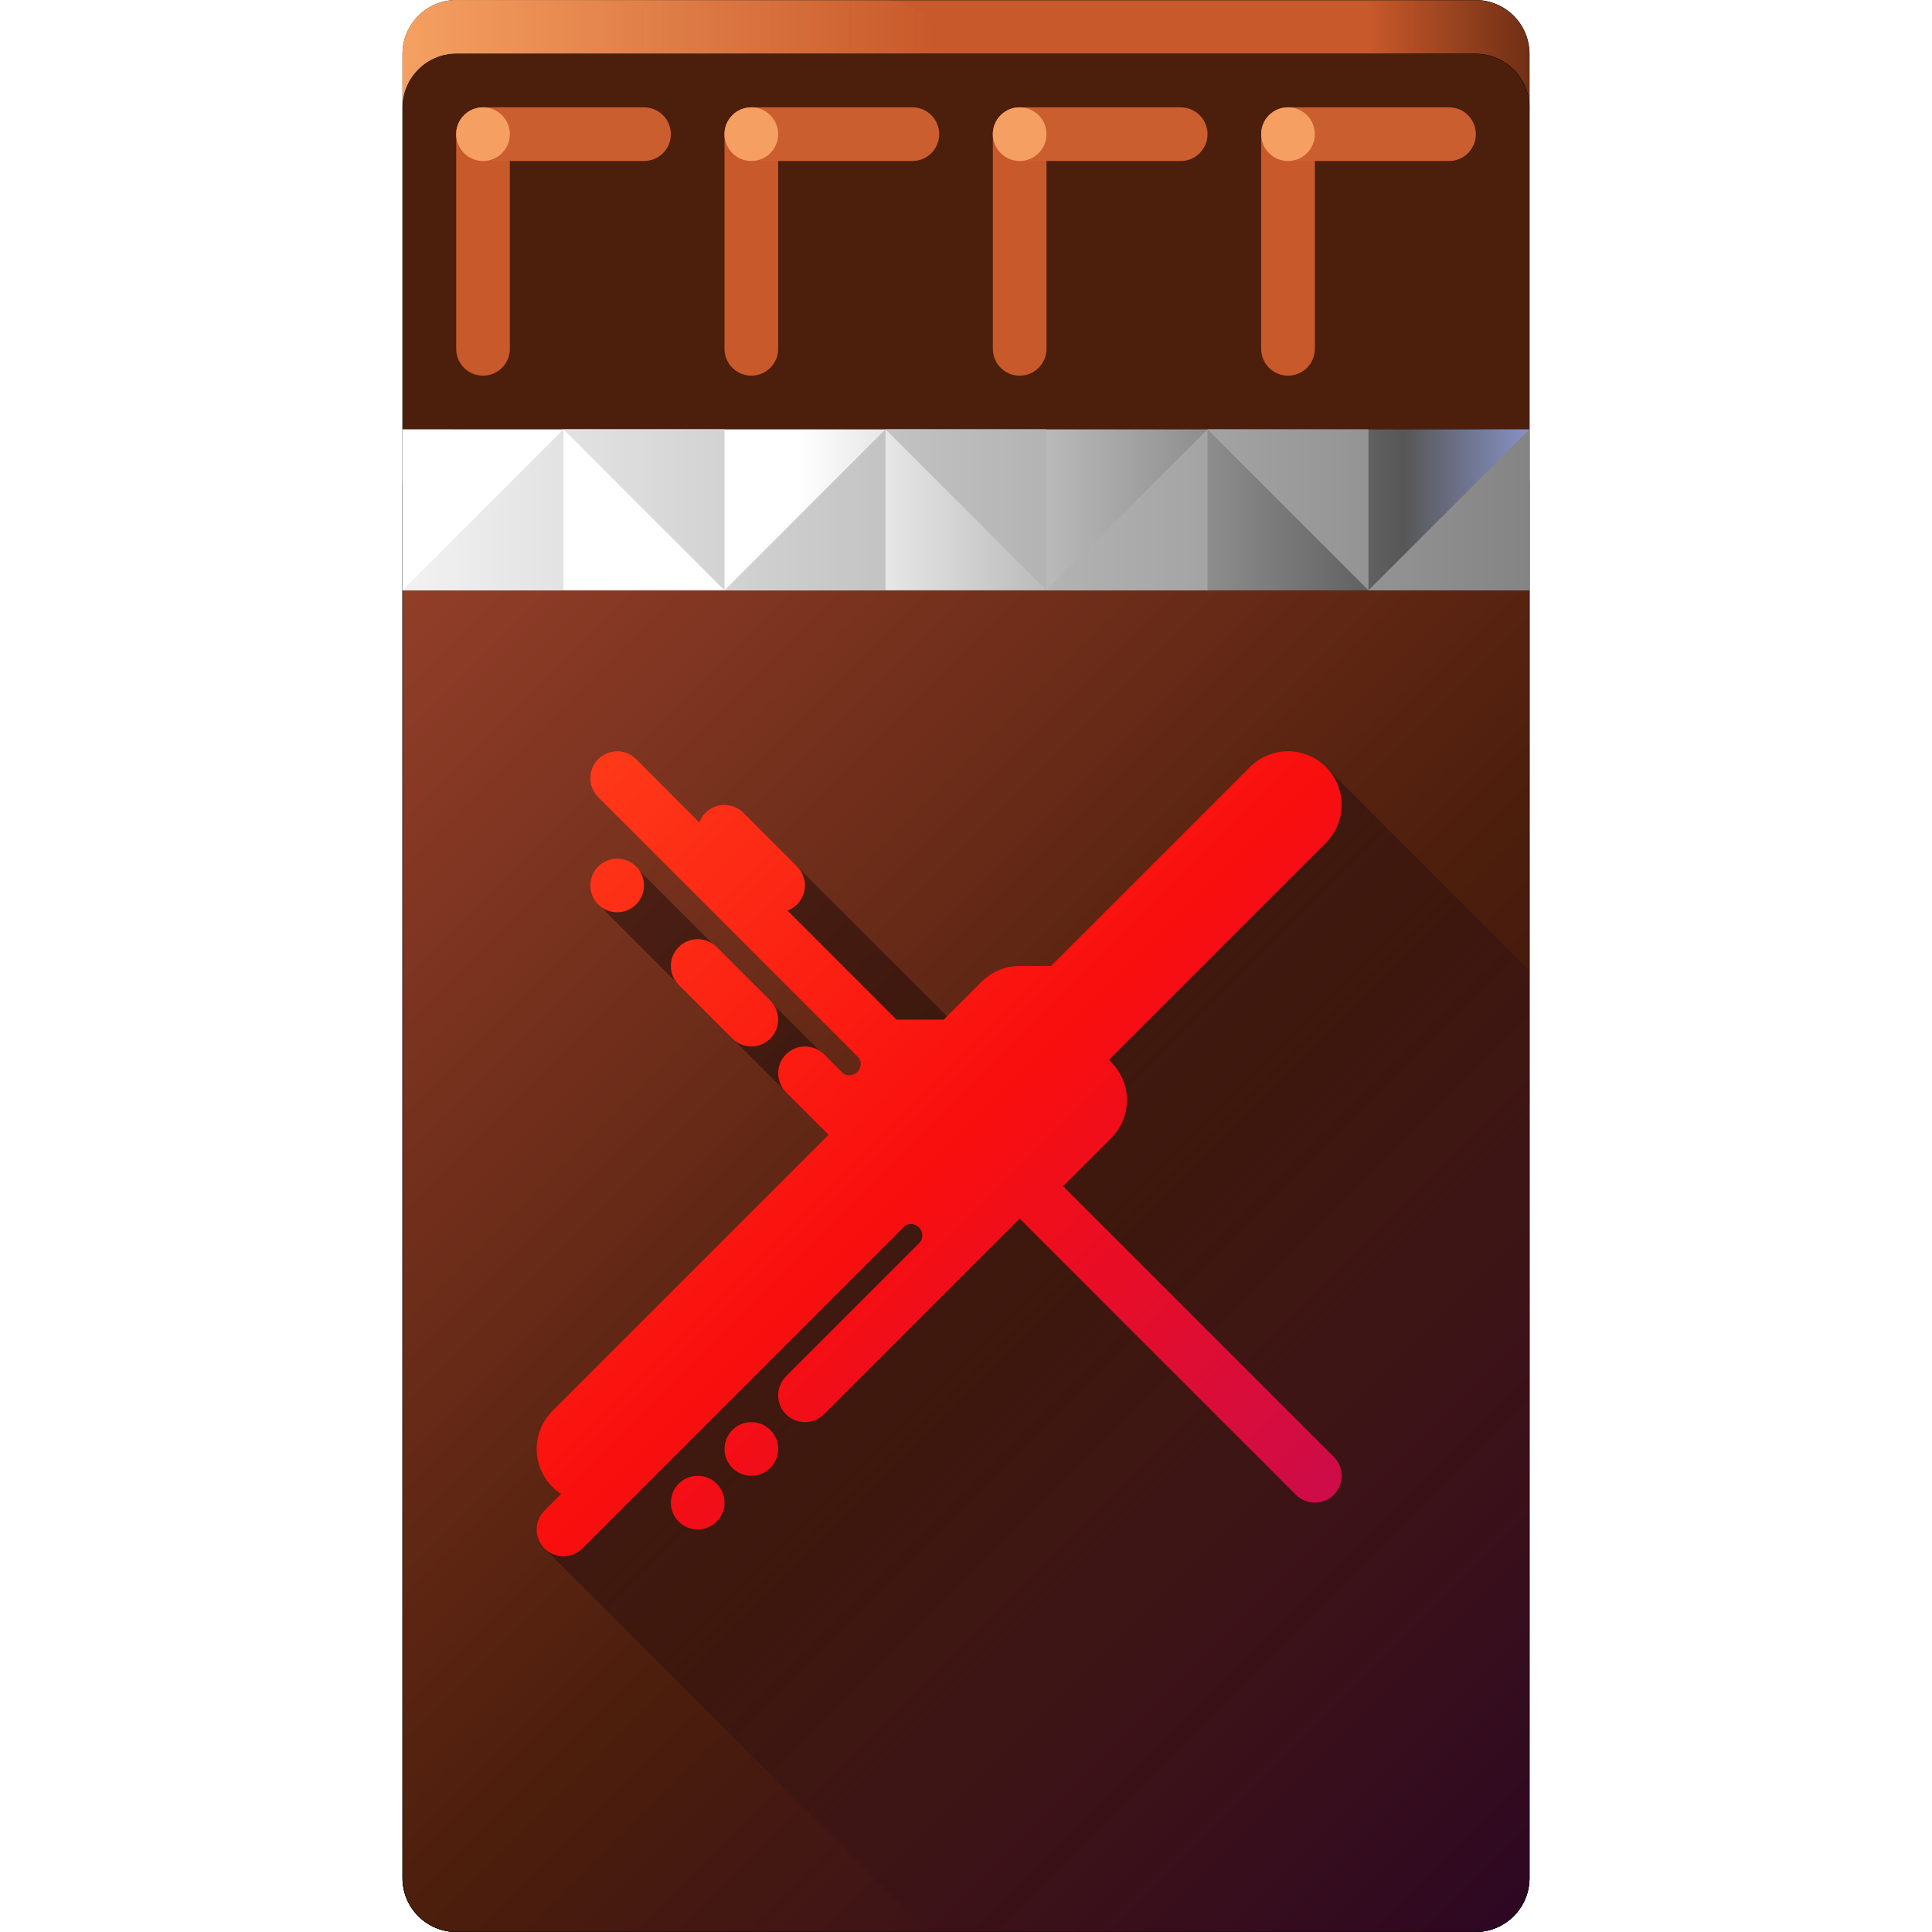
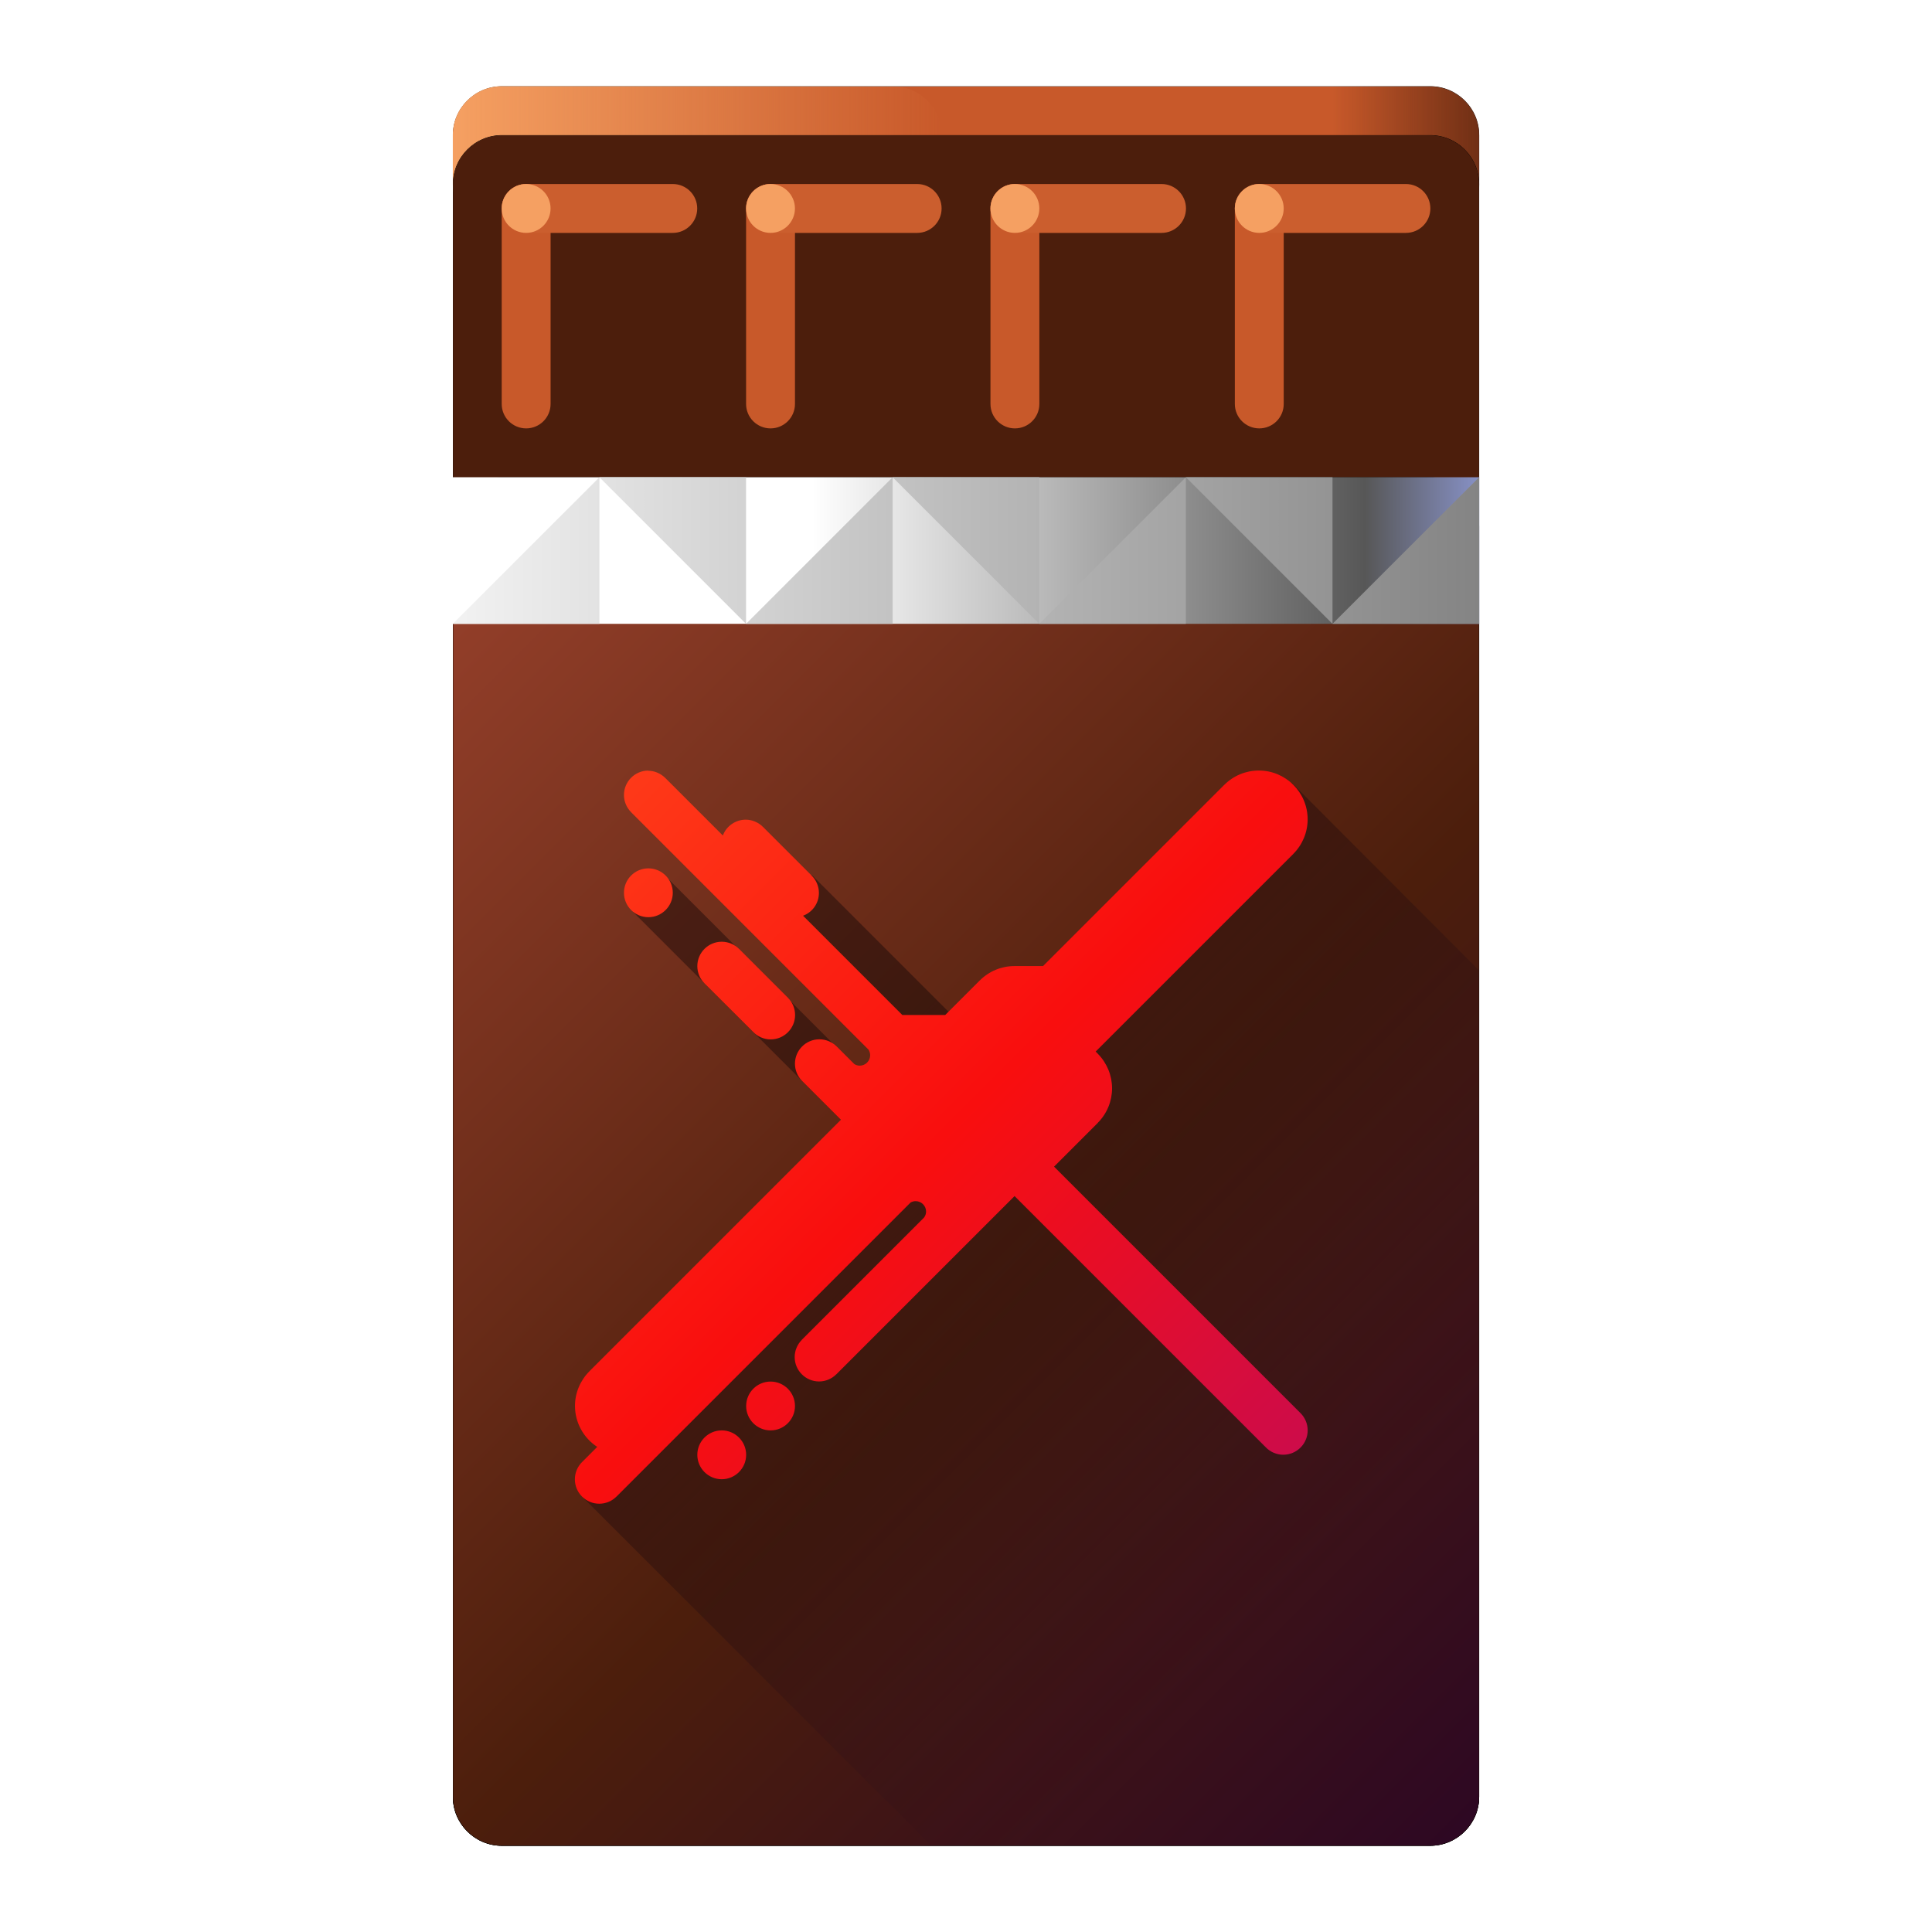
- <svg xmlns="http://www.w3.org/2000/svg" xmlns:xlink="http://www.w3.org/1999/xlink" width="288" height="288" viewBox="0 0 76.2 76.2" version="1.1" id="svg3113">
+ <svg xmlns="http://www.w3.org/2000/svg" xmlns:xlink="http://www.w3.org/1999/xlink" id="svg3113" version="1.1" viewBox="0 0 16.933 16.933" height="64" width="64">
  <defs id="defs3107">
    <linearGradient id="top_edge_highlight">
-       <stop style="stop-color:#f5a062;stop-opacity:1;" offset="0" id="stop2287" />
-       <stop style="stop-color:#f5a062;stop-opacity:0;" offset="1" id="stop2289" />
+       <stop id="stop2287" offset="0" style="stop-color:#f5a062;stop-opacity:1;" />
+       <stop id="stop2289" offset="1" style="stop-color:#f5a062;stop-opacity:0;" />
    </linearGradient>
-     <linearGradient gradientTransform="matrix(0.2645833,0,0,0.2645833,-117.475,642.0166)" xlink:href="#linearGradient1460" id="linearGradient1470" x1="228" y1="-1516" x2="396" y2="-1516" gradientUnits="userSpaceOnUse" />
+     <linearGradient gradientUnits="userSpaceOnUse" y2="-1516" x2="396" y1="-1516" x1="228" id="linearGradient1470" xlink:href="#linearGradient1460" gradientTransform="matrix(0.05354656,0,0,0.05354656,-51.6315,336.4354)" />
    <linearGradient id="linearGradient1460">
-       <stop style="stop-color:#f2f2f2;stop-opacity:1;" offset="0" id="stop1456" />
-       <stop style="stop-color:#848484;stop-opacity:1;" offset="1" id="stop1458" />
+       <stop id="stop1456" offset="0" style="stop-color:#f2f2f2;stop-opacity:1;" />
+       <stop id="stop1458" offset="1" style="stop-color:#848484;stop-opacity:1;" />
    </linearGradient>
-     <linearGradient xlink:href="#linearGradient4156-3-3" id="linearGradient3641" gradientUnits="userSpaceOnUse" gradientTransform="translate(69.85,-5.7029375e-5)" x1="-57.15" y1="240.908" x2="3.175" y2="240.908" />
+     <linearGradient y2="240.908" x2="3.175" y1="240.908" x1="-57.15" gradientTransform="matrix(0.2023807,0,0,0.2023807,41.99312,206.5036)" gradientUnits="userSpaceOnUse" id="linearGradient3641" xlink:href="#linearGradient4156-3-3" />
    <linearGradient id="linearGradient4156-3-3">
-       <stop style="stop-color:#8791c6;stop-opacity:1;" offset="0" id="stop4152-3-6" />
-       <stop id="stop1015-7" offset="0.082" style="stop-color:#575757;stop-opacity:1;" />
-       <stop style="stop-color:#ffffff;stop-opacity:1;" offset="0.479" id="stop1017-5" />
-       <stop style="stop-color:#ffffff;stop-opacity:1;" offset="1" id="stop4154-6-3" />
+       <stop id="stop4152-3-6" offset="0" style="stop-color:#8791c6;stop-opacity:1;" />
+       <stop style="stop-color:#575757;stop-opacity:1;" offset="0.082" id="stop1015-7" />
+       <stop id="stop1017-5" offset="0.479" style="stop-color:#ffffff;stop-opacity:1;" />
+       <stop id="stop4154-6-3" offset="1" style="stop-color:#ffffff;stop-opacity:1;" />
    </linearGradient>
-     <linearGradient xlink:href="#top_edge_shadow" id="linearGradient3635" gradientUnits="userSpaceOnUse" gradientTransform="translate(59.26664,-184.15)" x1="-46.567" y1="409.183" x2="-40.217" y2="409.183" />
+     <linearGradient y2="409.183" x2="-40.217" y1="409.183" x1="-46.567" gradientTransform="matrix(0.2023807,0,0,0.2023807,39.85125,169.2352)" gradientUnits="userSpaceOnUse" id="linearGradient3635" xlink:href="#top_edge_shadow" />
    <linearGradient id="top_edge_shadow">
-       <stop style="stop-color:#4c1e0c;stop-opacity:1;" offset="0" id="stop2300" />
-       <stop style="stop-color:#4c1e0c;stop-opacity:0;" offset="1" id="stop2302" />
+       <stop id="stop2300" offset="0" style="stop-color:#4c1e0c;stop-opacity:1;" />
+       <stop id="stop2302" offset="1" style="stop-color:#4c1e0c;stop-opacity:0;" />
    </linearGradient>
-     <linearGradient xlink:href="#top_edge_highlight" id="linearGradient3633" gradientUnits="userSpaceOnUse" gradientTransform="translate(-59.26664,-184.15)" x1="2.117" y1="408.125" x2="23.283" y2="408.125" />
-     <linearGradient xlink:href="#letter_shadow-6" id="linearGradient3681" gradientUnits="userSpaceOnUse" gradientTransform="matrix(0.2645833,0,0,0.2645833,7.40835,381.6667)" x1="-208" y1="-416" x2="-128" y2="-336" />
+     <linearGradient y2="408.125" x2="23.283" y1="408.125" x1="2.117" gradientTransform="matrix(0.2023807,0,0,0.2023807,-39.85125,169.2352)" gradientUnits="userSpaceOnUse" id="linearGradient3633" xlink:href="#top_edge_highlight" />
+     <linearGradient y2="-336" x2="-128" y1="-416" x1="-208" gradientTransform="matrix(0.05354656,0,0,0.05354656,-26.35752,283.7456)" gradientUnits="userSpaceOnUse" id="linearGradient3681" xlink:href="#letter_shadow-6" />
    <linearGradient id="letter_shadow-6">
-       <stop id="stop1799" offset="0" style="stop-color:#0b0205;stop-opacity:1;" />
-       <stop id="stop1801" offset="1" style="stop-color:#1f0925;stop-opacity:0;" />
+       <stop style="stop-color:#0b0205;stop-opacity:1;" offset="0" id="stop1799" />
+       <stop style="stop-color:#1f0925;stop-opacity:0;" offset="1" id="stop1801" />
    </linearGradient>
-     <linearGradient gradientTransform="translate(-215.9,421.2167)" xlink:href="#linearGradient1834-2" id="linearGradient1836" x1="164.042" y1="-170.783" x2="195.792" y2="-139.033" gradientUnits="userSpaceOnUse" />
+     <linearGradient gradientUnits="userSpaceOnUse" y2="-139.033" x2="195.792" y1="-170.783" x1="164.042" id="linearGradient1836" xlink:href="#linearGradient1834-2" gradientTransform="matrix(0.2023807,0,0,0.2023807,-71.55082,291.7497)" />
    <linearGradient id="linearGradient1834-2">
-       <stop id="stop1844-0" offset="0" style="stop-color:#ff3d19;stop-opacity:1;" />
-       <stop style="stop-color:#f90e0e;stop-opacity:1;" offset="0.5" id="stop3053-2" />
-       <stop id="stop1797-3" offset="1" style="stop-color:#c90c4f;stop-opacity:1;" />
+       <stop style="stop-color:#ff3d19;stop-opacity:1;" offset="0" id="stop1844-0" />
+       <stop id="stop3053-2" offset="0.5" style="stop-color:#f90e0e;stop-opacity:1;" />
+       <stop style="stop-color:#c90c4f;stop-opacity:1;" offset="1" id="stop1797-3" />
    </linearGradient>
-     <linearGradient xlink:href="#wrapper-9-6" id="linearGradient3665" gradientUnits="userSpaceOnUse" gradientTransform="matrix(1.166782,0,0,1.16645,-64.56123,-69.20079)" x1="6.341" y1="268.567" x2="51.693" y2="313.922" />
+     <linearGradient y2="313.922" x2="51.693" y1="268.567" x1="6.341" gradientTransform="matrix(0.2361342,0,0,0.2360669,-40.92278,192.4987)" gradientUnits="userSpaceOnUse" id="linearGradient3665" xlink:href="#wrapper-9-6" />
    <linearGradient id="wrapper-9-6">
-       <stop id="stop1842" offset="0" style="stop-color:#923e29;stop-opacity:1;" />
-       <stop style="stop-color:#4c1e0c;stop-opacity:1;" offset="0.5" id="stop1645" />
-       <stop id="stop1838" offset="1" style="stop-color:#270328;stop-opacity:1;" />
+       <stop style="stop-color:#923e29;stop-opacity:1;" offset="0" id="stop1842" />
+       <stop id="stop1645" offset="0.5" style="stop-color:#4c1e0c;stop-opacity:1;" />
+       <stop style="stop-color:#270328;stop-opacity:1;" offset="1" id="stop1838" />
    </linearGradient>
  </defs>
-   <g id="layer1" transform="translate(0,-220.8)">
-     <g id="g983" transform="translate(73.025,-1.190625e-6)">
-       <rect ry="2.117" rx="2.117" y="220.813" x="-57.137" height="76.174" width="44.424" id="rect3083" style="opacity:1;fill:#c8592a;fill-opacity:1;stroke:#000000;stroke-width:0.026;stroke-linecap:round;stroke-linejoin:round;stroke-miterlimit:4;stroke-dasharray:none;stroke-dashoffset:0;stroke-opacity:1;paint-order:stroke markers fill" />
-       <rect ry="2.117" rx="2.117" y="220.8" x="-57.15" height="6.35" width="21.167" id="rect3085" style="opacity:1;fill:url(#linearGradient3633);fill-opacity:1;stroke:none;stroke-width:0.026;stroke-linecap:round;stroke-linejoin:round;stroke-miterlimit:4;stroke-dasharray:none;stroke-dashoffset:0;stroke-opacity:1;paint-order:stroke markers fill" />
-       <rect style="opacity:0.708;fill:url(#linearGradient3635);fill-opacity:1;stroke:none;stroke-width:0.026;stroke-linecap:round;stroke-linejoin:round;stroke-miterlimit:4;stroke-dasharray:none;stroke-dashoffset:0;stroke-opacity:1;paint-order:stroke markers fill" id="rect3087" width="21.167" height="6.35" x="12.7" y="220.8" rx="2.117" ry="2.117" transform="scale(-1,1)" />
-       <rect ry="2.117" rx="2.117" style="opacity:1;fill:#4c1e0c;fill-opacity:1;stroke:#000000;stroke-width:0.026;stroke-linecap:round;stroke-linejoin:round;stroke-miterlimit:4;stroke-dasharray:none;stroke-dashoffset:0;stroke-opacity:1;paint-order:stroke markers fill" id="rect3089" width="44.424" height="74.057" x="-57.137" y="222.93" />
-       <rect y="237.747" x="-57.137" height="59.24" width="44.424" id="rect3297" style="opacity:1;fill:url(#linearGradient3665);fill-opacity:1;stroke:#000000;stroke-width:0.026;stroke-linecap:round;stroke-linejoin:round;stroke-miterlimit:4;stroke-dasharray:none;stroke-dashoffset:0;stroke-opacity:1;paint-order:stroke markers fill" rx="2.117" ry="2.117" />
-       <rect style="opacity:1;fill:url(#linearGradient3641);fill-opacity:1;stroke:none;stroke-width:0.026;stroke-linecap:round;stroke-linejoin:round;stroke-miterlimit:4;stroke-dasharray:none;stroke-dashoffset:0;stroke-opacity:1;paint-order:stroke markers fill" id="rect3097-5" width="44.45" height="6.35" x="12.7" y="237.733" transform="scale(-1,1)" />
-       <path id="path3429" d="m -20.798,250.987 -10.231,11.707 -1.846,-0.487 -0.719,0.76 -7.991,-7.991 -2.998,-0.178 8.882,10.395 -0.995,1.052 -11.107,-11.107 -0.804,0.713 -0.018,-0.017 -0.224,0.233 -0.48,0.497 11.016,11.016 0.635,-0.475 0.087,0.086 -13.925,14.715 15.081,15.081 h 21.604 c 1.173,0 2.117,-0.944 2.117,-2.117 v -35.798 z" style="opacity:0.407;fill:url(#linearGradient3681);fill-opacity:1;stroke:none;stroke-width:0.265px;stroke-linecap:butt;stroke-linejoin:miter;stroke-opacity:1" />
-       <g id="g3121" transform="translate(-59.26664,-103.7167)">
-         <g transform="translate(-4.233333,80.43333)" id="g3119">
-           <rect ry="1.058" style="opacity:1;fill:#c8592a;fill-opacity:1;stroke:none;stroke-width:0.026;stroke-linecap:round;stroke-linejoin:round;stroke-miterlimit:4;stroke-dasharray:none;stroke-dashoffset:0;stroke-opacity:1;paint-order:stroke markers fill" id="rect3113" width="2.117" height="10.583" x="8.467" y="248.317" rx="1.058" />
-           <rect rx="1.058" y="248.317" x="8.467" height="2.117" width="8.467" id="rect3115" style="opacity:1;fill:#cb5e2e;fill-opacity:1;stroke:none;stroke-width:0.026;stroke-linecap:round;stroke-linejoin:round;stroke-miterlimit:4;stroke-dasharray:none;stroke-dashoffset:0;stroke-opacity:1;paint-order:stroke markers fill" ry="1.058" />
-           <circle style="opacity:1;fill:#f5a062;fill-opacity:1;stroke:none;stroke-width:0.026;stroke-linecap:round;stroke-linejoin:round;stroke-miterlimit:4;stroke-dasharray:none;stroke-dashoffset:0;stroke-opacity:1;paint-order:stroke markers fill" id="circle3117" cx="9.525" cy="249.375" r="1.058" />
+   <g transform="translate(-29.63336,-250.4333)" id="layer1">
+     <g transform="translate(73.025)" id="g983">
+       <rect style="opacity:1;fill:#c8592a;fill-opacity:1;stroke:#000000;stroke-width:0.005;stroke-linecap:round;stroke-linejoin:round;stroke-miterlimit:4;stroke-dasharray:none;stroke-dashoffset:0;stroke-opacity:1;paint-order:stroke markers fill" id="rect3083" width="8.99" height="15.416" x="-39.42" y="251.192" rx="0.428" ry="0.428" />
+       <rect style="opacity:1;fill:url(#linearGradient3633);fill-opacity:1;stroke:none;stroke-width:0.005;stroke-linecap:round;stroke-linejoin:round;stroke-miterlimit:4;stroke-dasharray:none;stroke-dashoffset:0;stroke-opacity:1;paint-order:stroke markers fill" id="rect3085" width="4.284" height="1.285" x="-39.423" y="251.189" rx="0.428" ry="0.428" />
+       <rect transform="scale(-1,1)" ry="0.428" rx="0.428" y="251.189" x="30.427" height="1.285" width="4.284" id="rect3087" style="opacity:0.708;fill:url(#linearGradient3635);fill-opacity:1;stroke:none;stroke-width:0.005;stroke-linecap:round;stroke-linejoin:round;stroke-miterlimit:4;stroke-dasharray:none;stroke-dashoffset:0;stroke-opacity:1;paint-order:stroke markers fill" />
+       <rect y="251.62" x="-39.42" height="14.988" width="8.99" id="rect3089" style="opacity:1;fill:#4c1e0c;fill-opacity:1;stroke:#000000;stroke-width:0.005;stroke-linecap:round;stroke-linejoin:round;stroke-miterlimit:4;stroke-dasharray:none;stroke-dashoffset:0;stroke-opacity:1;paint-order:stroke markers fill" rx="0.428" ry="0.428" />
+       <rect ry="0.428" rx="0.428" style="opacity:1;fill:url(#linearGradient3665);fill-opacity:1;stroke:#000000;stroke-width:0.005;stroke-linecap:round;stroke-linejoin:round;stroke-miterlimit:4;stroke-dasharray:none;stroke-dashoffset:0;stroke-opacity:1;paint-order:stroke markers fill" id="rect3297" width="8.99" height="11.989" x="-39.42" y="254.619" />
+       <rect transform="scale(-1,1)" y="254.616" x="30.427" height="1.285" width="8.996" id="rect3097-5" style="opacity:1;fill:url(#linearGradient3641);fill-opacity:1;stroke:none;stroke-width:0.005;stroke-linecap:round;stroke-linejoin:round;stroke-miterlimit:4;stroke-dasharray:none;stroke-dashoffset:0;stroke-opacity:1;paint-order:stroke markers fill" />
+       <path style="opacity:0.407;fill:url(#linearGradient3681);fill-opacity:1;stroke:none;stroke-width:0.054px;stroke-linecap:butt;stroke-linejoin:miter;stroke-opacity:1" d="m -32.066,257.298 -2.071,2.369 -0.374,-0.099 -0.146,0.154 -1.617,-1.617 -0.607,-0.036 1.797,2.104 -0.201,0.213 -2.248,-2.248 -0.163,0.144 -0.004,-0.003 -0.045,0.047 -0.097,0.101 2.229,2.229 0.129,-0.096 0.018,0.018 -2.818,2.978 3.052,3.052 h 4.372 c 0.237,0 0.428,-0.191 0.428,-0.428 v -7.245 z" id="path3429" />
+       <g transform="matrix(0.2023807,0,0,0.2023807,-39.85125,185.5134)" id="g3121">
+         <g id="g3119" transform="translate(-4.233333,80.43333)">
+           <rect rx="1.058" y="248.317" x="8.467" height="10.583" width="2.117" id="rect3113" style="opacity:1;fill:#c8592a;fill-opacity:1;stroke:none;stroke-width:0.026;stroke-linecap:round;stroke-linejoin:round;stroke-miterlimit:4;stroke-dasharray:none;stroke-dashoffset:0;stroke-opacity:1;paint-order:stroke markers fill" ry="1.058" />
+           <rect ry="1.058" style="opacity:1;fill:#cb5e2e;fill-opacity:1;stroke:none;stroke-width:0.026;stroke-linecap:round;stroke-linejoin:round;stroke-miterlimit:4;stroke-dasharray:none;stroke-dashoffset:0;stroke-opacity:1;paint-order:stroke markers fill" id="rect3115" width="8.467" height="2.117" x="8.467" y="248.317" rx="1.058" />
+           <circle r="1.058" cy="249.375" cx="9.525" id="circle3117" style="opacity:1;fill:#f5a062;fill-opacity:1;stroke:none;stroke-width:0.026;stroke-linecap:round;stroke-linejoin:round;stroke-miterlimit:4;stroke-dasharray:none;stroke-dashoffset:0;stroke-opacity:1;paint-order:stroke markers fill" />
        </g>
      </g>
-       <g transform="translate(-48.6833,-103.7167)" id="g3131">
-         <g id="g3129" transform="translate(-4.233333,80.43333)">
-           <rect rx="1.058" y="248.317" x="8.467" height="10.583" width="2.117" id="rect3123" style="opacity:1;fill:#c8592a;fill-opacity:1;stroke:none;stroke-width:0.026;stroke-linecap:round;stroke-linejoin:round;stroke-miterlimit:4;stroke-dasharray:none;stroke-dashoffset:0;stroke-opacity:1;paint-order:stroke markers fill" ry="1.058" />
-           <rect ry="1.058" style="opacity:1;fill:#cb5e2e;fill-opacity:1;stroke:none;stroke-width:0.026;stroke-linecap:round;stroke-linejoin:round;stroke-miterlimit:4;stroke-dasharray:none;stroke-dashoffset:0;stroke-opacity:1;paint-order:stroke markers fill" id="rect3125" width="8.467" height="2.117" x="8.467" y="248.317" rx="1.058" />
-           <circle r="1.058" cy="249.375" cx="9.525" id="circle3127" style="opacity:1;fill:#f5a062;fill-opacity:1;stroke:none;stroke-width:0.026;stroke-linecap:round;stroke-linejoin:round;stroke-miterlimit:4;stroke-dasharray:none;stroke-dashoffset:0;stroke-opacity:1;paint-order:stroke markers fill" />
+       <g id="g3131" transform="matrix(0.2023807,0,0,0.2023807,-37.70939,185.5134)">
+         <g transform="translate(-4.233333,80.43333)" id="g3129">
+           <rect ry="1.058" style="opacity:1;fill:#c8592a;fill-opacity:1;stroke:none;stroke-width:0.026;stroke-linecap:round;stroke-linejoin:round;stroke-miterlimit:4;stroke-dasharray:none;stroke-dashoffset:0;stroke-opacity:1;paint-order:stroke markers fill" id="rect3123" width="2.117" height="10.583" x="8.467" y="248.317" rx="1.058" />
+           <rect rx="1.058" y="248.317" x="8.467" height="2.117" width="8.467" id="rect3125" style="opacity:1;fill:#cb5e2e;fill-opacity:1;stroke:none;stroke-width:0.026;stroke-linecap:round;stroke-linejoin:round;stroke-miterlimit:4;stroke-dasharray:none;stroke-dashoffset:0;stroke-opacity:1;paint-order:stroke markers fill" ry="1.058" />
+           <circle style="opacity:1;fill:#f5a062;fill-opacity:1;stroke:none;stroke-width:0.026;stroke-linecap:round;stroke-linejoin:round;stroke-miterlimit:4;stroke-dasharray:none;stroke-dashoffset:0;stroke-opacity:1;paint-order:stroke markers fill" id="circle3127" cx="9.525" cy="249.375" r="1.058" />
        </g>
      </g>
-       <g id="g3141" transform="translate(-38.09997,-103.7167)">
-         <g transform="translate(-4.233333,80.43333)" id="g3139">
-           <rect ry="1.058" style="opacity:1;fill:#c8592a;fill-opacity:1;stroke:none;stroke-width:0.026;stroke-linecap:round;stroke-linejoin:round;stroke-miterlimit:4;stroke-dasharray:none;stroke-dashoffset:0;stroke-opacity:1;paint-order:stroke markers fill" id="rect3133" width="2.117" height="10.583" x="8.467" y="248.317" rx="1.058" />
-           <rect rx="1.058" y="248.317" x="8.467" height="2.117" width="8.467" id="rect3135" style="opacity:1;fill:#cb5e2e;fill-opacity:1;stroke:none;stroke-width:0.026;stroke-linecap:round;stroke-linejoin:round;stroke-miterlimit:4;stroke-dasharray:none;stroke-dashoffset:0;stroke-opacity:1;paint-order:stroke markers fill" ry="1.058" />
-           <circle style="opacity:1;fill:#f5a062;fill-opacity:1;stroke:none;stroke-width:0.026;stroke-linecap:round;stroke-linejoin:round;stroke-miterlimit:4;stroke-dasharray:none;stroke-dashoffset:0;stroke-opacity:1;paint-order:stroke markers fill" id="circle3137" cx="9.525" cy="249.375" r="1.058" />
+       <g transform="matrix(0.2023807,0,0,0.2023807,-35.56753,185.5134)" id="g3141">
+         <g id="g3139" transform="translate(-4.233333,80.43333)">
+           <rect rx="1.058" y="248.317" x="8.467" height="10.583" width="2.117" id="rect3133" style="opacity:1;fill:#c8592a;fill-opacity:1;stroke:none;stroke-width:0.026;stroke-linecap:round;stroke-linejoin:round;stroke-miterlimit:4;stroke-dasharray:none;stroke-dashoffset:0;stroke-opacity:1;paint-order:stroke markers fill" ry="1.058" />
+           <rect ry="1.058" style="opacity:1;fill:#cb5e2e;fill-opacity:1;stroke:none;stroke-width:0.026;stroke-linecap:round;stroke-linejoin:round;stroke-miterlimit:4;stroke-dasharray:none;stroke-dashoffset:0;stroke-opacity:1;paint-order:stroke markers fill" id="rect3135" width="8.467" height="2.117" x="8.467" y="248.317" rx="1.058" />
+           <circle r="1.058" cy="249.375" cx="9.525" id="circle3137" style="opacity:1;fill:#f5a062;fill-opacity:1;stroke:none;stroke-width:0.026;stroke-linecap:round;stroke-linejoin:round;stroke-miterlimit:4;stroke-dasharray:none;stroke-dashoffset:0;stroke-opacity:1;paint-order:stroke markers fill" />
        </g>
      </g>
-       <g transform="translate(-27.51664,-103.7167)" id="g3151">
-         <g id="g3149" transform="translate(-4.233333,80.43333)">
-           <rect rx="1.058" y="248.317" x="8.467" height="10.583" width="2.117" id="rect3143" style="opacity:1;fill:#c8592a;fill-opacity:1;stroke:none;stroke-width:0.026;stroke-linecap:round;stroke-linejoin:round;stroke-miterlimit:4;stroke-dasharray:none;stroke-dashoffset:0;stroke-opacity:1;paint-order:stroke markers fill" ry="1.058" />
-           <rect ry="1.058" style="opacity:1;fill:#cb5e2e;fill-opacity:1;stroke:none;stroke-width:0.026;stroke-linecap:round;stroke-linejoin:round;stroke-miterlimit:4;stroke-dasharray:none;stroke-dashoffset:0;stroke-opacity:1;paint-order:stroke markers fill" id="rect3145" width="8.467" height="2.117" x="8.467" y="248.317" rx="1.058" />
-           <circle r="1.058" cy="249.375" cx="9.525" id="circle3147" style="opacity:1;fill:#f5a062;fill-opacity:1;stroke:none;stroke-width:0.026;stroke-linecap:round;stroke-linejoin:round;stroke-miterlimit:4;stroke-dasharray:none;stroke-dashoffset:0;stroke-opacity:1;paint-order:stroke markers fill" />
+       <g id="g3151" transform="matrix(0.2023807,0,0,0.2023807,-33.42567,185.5134)">
+         <g transform="translate(-4.233333,80.43333)" id="g3149">
+           <rect ry="1.058" style="opacity:1;fill:#c8592a;fill-opacity:1;stroke:none;stroke-width:0.026;stroke-linecap:round;stroke-linejoin:round;stroke-miterlimit:4;stroke-dasharray:none;stroke-dashoffset:0;stroke-opacity:1;paint-order:stroke markers fill" id="rect3143" width="2.117" height="10.583" x="8.467" y="248.317" rx="1.058" />
+           <rect rx="1.058" y="248.317" x="8.467" height="2.117" width="8.467" id="rect3145" style="opacity:1;fill:#cb5e2e;fill-opacity:1;stroke:none;stroke-width:0.026;stroke-linecap:round;stroke-linejoin:round;stroke-miterlimit:4;stroke-dasharray:none;stroke-dashoffset:0;stroke-opacity:1;paint-order:stroke markers fill" ry="1.058" />
+           <circle style="opacity:1;fill:#f5a062;fill-opacity:1;stroke:none;stroke-width:0.026;stroke-linecap:round;stroke-linejoin:round;stroke-miterlimit:4;stroke-dasharray:none;stroke-dashoffset:0;stroke-opacity:1;paint-order:stroke markers fill" id="circle3147" cx="9.525" cy="249.375" r="1.058" />
        </g>
      </g>
-       <path style="fill:url(#linearGradient1470);fill-opacity:1;stroke:none;stroke-width:0.265px;stroke-linecap:butt;stroke-linejoin:miter;stroke-opacity:1" d="m -50.8,237.733 6.35,6.35 v -6.35 z m 0,0 -6.35,6.35 h 6.35 z m 6.35,6.35 h 6.35 v -6.35 z m 6.35,-6.35 6.35,6.35 v -6.35 z m 6.35,6.35 h 6.35 v -6.35 z m 6.35,-6.35 6.35,6.35 v -6.35 z m 6.35,6.35 h 6.35 v -6.35 z" id="path3099" />
-       <path style="color:#000000;font-style:normal;font-variant:normal;font-weight:normal;font-stretch:normal;font-size:medium;line-height:normal;font-family:sans-serif;font-variant-ligatures:normal;font-variant-position:normal;font-variant-caps:normal;font-variant-numeric:normal;font-variant-alternates:normal;font-feature-settings:normal;text-indent:0;text-align:start;text-decoration:none;text-decoration-line:none;text-decoration-style:solid;text-decoration-color:#000000;letter-spacing:normal;word-spacing:normal;text-transform:none;writing-mode:lr-tb;direction:ltr;text-orientation:mixed;dominant-baseline:auto;baseline-shift:baseline;text-anchor:start;white-space:normal;shape-padding:0;clip-rule:nonzero;display:inline;overflow:visible;visibility:visible;opacity:1;isolation:auto;mix-blend-mode:normal;color-interpolation:sRGB;color-interpolation-filters:linearRGB;solid-color:#000000;solid-opacity:1;vector-effect:none;fill:url(#linearGradient1836);fill-opacity:1;fill-rule:nonzero;stroke:none;stroke-width:2.117;stroke-linecap:butt;stroke-linejoin:miter;stroke-miterlimit:4;stroke-dasharray:none;stroke-dashoffset:0;stroke-opacity:1;color-rendering:auto;image-rendering:auto;shape-rendering:auto;text-rendering:auto;enable-background:accumulate" d="m -48.683,250.433 c -0.585,0 -1.058,0.474 -1.058,1.058 3.17e-4,0.281 0.112,0.55 0.311,0.748 l -10e-4,0.001 10.284,10.284 c 0.046,0.072 0.07,0.155 0.07,0.24 -1e-4,0.248 -0.201,0.449 -0.449,0.449 -0.086,-1.4e-4 -0.17,-0.025 -0.243,-0.072 l -0.756,-0.756 -5.03e-4,5e-4 c -0.198,-0.199 -0.468,-0.311 -0.749,-0.311 -0.585,0 -1.058,0.474 -1.058,1.058 3.17e-4,0.28 0.112,0.549 0.31,0.747 l -5.29e-4,5.3e-4 1.679,1.679 -10.894,10.893 10e-4,0.001 c -0.397,0.397 -0.62,0.934 -0.621,1.496 8.73e-4,0.716 0.364,1.384 0.965,1.774 l -0.63,0.63 c -0.213,0.2 -0.334,0.479 -0.335,0.771 0,0.585 0.474,1.058 1.058,1.058 0.281,-1.8e-4 0.55,-0.112 0.748,-0.311 l 5.29e-4,5.3e-4 12.731,-12.733 c 0.068,-0.039 0.145,-0.06 0.224,-0.06 0.248,9e-5 0.449,0.201 0.449,0.449 -1.81e-4,0.095 -0.031,0.188 -0.087,0.265 l -5.29,5.29 0.002,0.002 c -0.199,0.198 -0.311,0.467 -0.311,0.748 0,0.585 0.474,1.058 1.058,1.058 0.281,-1.8e-4 0.55,-0.112 0.748,-0.311 l 10e-4,10e-4 7.719,-7.718 10.877,10.877 c 0.199,0.208 0.475,0.325 0.763,0.326 0.585,0 1.058,-0.474 1.058,-1.058 -4e-5,-0.281 -0.112,-0.55 -0.31,-0.748 l -10.674,-10.674 1.899,-1.899 -0.002,-0.002 c 0.396,-0.396 0.619,-0.934 0.62,-1.494 -2.65e-4,-0.561 -0.223,-1.098 -0.62,-1.495 l 0.001,-0.001 -0.092,-0.092 8.557,-8.557 -5.29e-4,-5e-4 c 0.397,-0.397 0.621,-0.935 0.621,-1.497 0,-1.169 -0.948,-2.117 -2.117,-2.117 -0.561,6.4e-4 -1.099,0.224 -1.495,0.621 l -0.001,-10e-4 -7.847,7.847 h -1.24 c -0.561,5e-4 -1.099,0.224 -1.496,0.621 l -10e-4,-0.001 -1.497,1.497 h -1.859 l -4.301,-4.301 c 0.413,-0.155 0.687,-0.549 0.687,-0.991 -3.18e-4,-0.281 -0.112,-0.55 -0.311,-0.748 l 5.29e-4,-5.3e-4 -2.106,-2.106 -0.011,-0.011 -5.29e-4,5.3e-4 c -0.198,-0.198 -0.467,-0.31 -0.748,-0.31 -0.441,6.6e-4 -0.835,0.274 -0.99,0.687 l -2.494,-2.495 -10e-4,10e-4 c -0.198,-0.199 -0.468,-0.31 -0.748,-0.31 z m 0,4.233 c -0.585,0 -1.058,0.474 -1.058,1.058 0,0.585 0.474,1.058 1.058,1.058 0.585,0 1.058,-0.474 1.058,-1.058 0,-0.585 -0.474,-1.058 -1.058,-1.058 z m 3.175,3.175 c -0.585,0 -1.058,0.474 -1.058,1.058 3.17e-4,0.281 0.112,0.55 0.311,0.748 l -5.3e-4,5.3e-4 2.094,2.092 c 0.2,0.213 0.479,0.334 0.77,0.334 0.585,0 1.058,-0.474 1.058,-1.058 -4e-5,-0.281 -0.112,-0.55 -0.31,-0.748 l 5.3e-4,-5.3e-4 -2.117,-2.117 -5.03e-4,5.3e-4 c -0.198,-0.198 -0.467,-0.309 -0.748,-0.31 z m 2.117,19.05 c -0.585,0 -1.058,0.474 -1.058,1.058 0,0.585 0.474,1.058 1.058,1.058 0.585,0 1.058,-0.474 1.058,-1.058 0,-0.585 -0.474,-1.058 -1.058,-1.058 z m -2.116,2.117 c -0.585,0 -1.058,0.474 -1.058,1.058 0,0.585 0.474,1.058 1.058,1.058 0.585,0 1.058,-0.474 1.058,-1.058 0,-0.585 -0.474,-1.058 -1.058,-1.058 z" id="path3431" />
+       <path id="path3099" d="m -38.138,254.616 1.285,1.285 v -1.285 z m 0,0 -1.285,1.285 h 1.285 z m 1.285,1.285 h 1.285 v -1.285 z m 1.285,-1.285 1.285,1.285 v -1.285 z m 1.285,1.285 h 1.285 v -1.285 z m 1.285,-1.285 1.285,1.285 v -1.285 z m 1.285,1.285 h 1.285 v -1.285 z" style="fill:url(#linearGradient1470);fill-opacity:1;stroke:none;stroke-width:0.054px;stroke-linecap:butt;stroke-linejoin:miter;stroke-opacity:1" />
+       <path id="path3431" d="m -37.709,257.187 c -0.118,0 -0.214,0.096 -0.214,0.214 6.4e-5,0.057 0.023,0.111 0.063,0.151 l -2.03e-4,2e-4 2.081,2.081 c 0.009,0.015 0.014,0.031 0.014,0.049 -2.1e-5,0.05 -0.041,0.091 -0.091,0.091 -0.017,-3e-5 -0.035,-0.005 -0.049,-0.015 l -0.153,-0.153 -1.02e-4,1.1e-4 c -0.04,-0.04 -0.095,-0.063 -0.152,-0.063 -0.118,0 -0.214,0.096 -0.214,0.214 6.4e-5,0.057 0.023,0.111 0.063,0.151 l -1.07e-4,10e-5 0.34,0.34 -2.205,2.205 2.02e-4,2e-4 c -0.08,0.08 -0.126,0.189 -0.126,0.303 1.76e-4,0.145 0.074,0.28 0.195,0.359 l -0.128,0.128 c -0.043,0.04 -0.068,0.097 -0.068,0.156 0,0.118 0.096,0.214 0.214,0.214 0.057,-4e-5 0.111,-0.023 0.151,-0.063 l 1.07e-4,1.1e-4 2.577,-2.577 c 0.014,-0.008 0.029,-0.012 0.045,-0.012 0.05,1e-5 0.091,0.041 0.091,0.091 -3.6e-5,0.019 -0.006,0.038 -0.018,0.053 l -1.071,1.071 4.04e-4,4e-4 c -0.04,0.04 -0.063,0.095 -0.063,0.151 0,0.118 0.096,0.214 0.214,0.214 0.057,-3e-5 0.111,-0.023 0.151,-0.063 l 2.02e-4,2e-4 1.562,-1.562 2.201,2.201 c 0.04,0.042 0.096,0.066 0.154,0.066 0.118,0 0.214,-0.096 0.214,-0.214 -8e-6,-0.057 -0.023,-0.111 -0.063,-0.151 l -2.16,-2.16 0.384,-0.384 -4.25e-4,-4.1e-4 c 0.08,-0.08 0.125,-0.189 0.125,-0.302 -5.4e-5,-0.113 -0.045,-0.222 -0.125,-0.303 l 2.22e-4,-2e-4 -0.019,-0.019 1.732,-1.732 -1.07e-4,-10e-5 c 0.08,-0.08 0.126,-0.189 0.126,-0.303 0,-0.237 -0.192,-0.428 -0.428,-0.428 -0.114,1.3e-4 -0.222,0.045 -0.303,0.126 l -2.23e-4,-2e-4 -1.588,1.588 h -0.251 c -0.114,1e-4 -0.222,0.045 -0.303,0.126 l -2.02e-4,-2.1e-4 -0.303,0.303 h -0.376 l -0.87,-0.87 c 0.084,-0.031 0.139,-0.111 0.139,-0.2 -6.4e-5,-0.057 -0.023,-0.111 -0.063,-0.151 l 1.07e-4,-1.1e-4 -0.426,-0.426 -0.002,-0.002 -1.07e-4,1.1e-4 c -0.04,-0.04 -0.095,-0.063 -0.151,-0.063 -0.089,1.3e-4 -0.169,0.056 -0.2,0.139 l -0.505,-0.505 -2.02e-4,2.1e-4 c -0.04,-0.04 -0.095,-0.063 -0.151,-0.063 z m 0,0.857 c -0.118,0 -0.214,0.096 -0.214,0.214 0,0.118 0.096,0.214 0.214,0.214 0.118,0 0.214,-0.096 0.214,-0.214 0,-0.118 -0.096,-0.214 -0.214,-0.214 z m 0.643,0.643 c -0.118,0 -0.214,0.096 -0.214,0.214 6.4e-5,0.057 0.023,0.111 0.063,0.151 l -1.07e-4,1.1e-4 0.424,0.423 c 0.04,0.043 0.097,0.068 0.156,0.068 0.118,0 0.214,-0.096 0.214,-0.214 -8e-6,-0.057 -0.023,-0.111 -0.063,-0.151 l 1.07e-4,-1.1e-4 -0.428,-0.428 -1.02e-4,1.1e-4 c -0.04,-0.04 -0.095,-0.063 -0.151,-0.063 z m 0.428,3.855 c -0.118,0 -0.214,0.096 -0.214,0.214 0,0.118 0.096,0.214 0.214,0.214 0.118,0 0.214,-0.096 0.214,-0.214 0,-0.118 -0.096,-0.214 -0.214,-0.214 z m -0.428,0.428 c -0.118,0 -0.214,0.096 -0.214,0.214 0,0.118 0.096,0.214 0.214,0.214 0.118,0 0.214,-0.096 0.214,-0.214 0,-0.118 -0.096,-0.214 -0.214,-0.214 z" style="color:#000000;font-style:normal;font-variant:normal;font-weight:normal;font-stretch:normal;font-size:medium;line-height:normal;font-family:sans-serif;font-variant-ligatures:normal;font-variant-position:normal;font-variant-caps:normal;font-variant-numeric:normal;font-variant-alternates:normal;font-feature-settings:normal;text-indent:0;text-align:start;text-decoration:none;text-decoration-line:none;text-decoration-style:solid;text-decoration-color:#000000;letter-spacing:normal;word-spacing:normal;text-transform:none;writing-mode:lr-tb;direction:ltr;text-orientation:mixed;dominant-baseline:auto;baseline-shift:baseline;text-anchor:start;white-space:normal;shape-padding:0;clip-rule:nonzero;display:inline;overflow:visible;visibility:visible;opacity:1;isolation:auto;mix-blend-mode:normal;color-interpolation:sRGB;color-interpolation-filters:linearRGB;solid-color:#000000;solid-opacity:1;vector-effect:none;fill:url(#linearGradient1836);fill-opacity:1;fill-rule:nonzero;stroke:none;stroke-width:0.428;stroke-linecap:butt;stroke-linejoin:miter;stroke-miterlimit:4;stroke-dasharray:none;stroke-dashoffset:0;stroke-opacity:1;color-rendering:auto;image-rendering:auto;shape-rendering:auto;text-rendering:auto;enable-background:accumulate" />
    </g>
-     <ellipse style="opacity:1;fill:none;fill-opacity:1;stroke:#5e5e5e;stroke-width:8.467;stroke-linecap:round;stroke-linejoin:round;stroke-miterlimit:4;stroke-dasharray:none;stroke-dashoffset:0;stroke-opacity:1;paint-order:stroke markers fill" id="path4069" cx="25.4" cy="186.933" r="8.467" />
+     <circle r="0" cy="186.933" cx="25.4" id="path4069" style="opacity:1;fill:none;fill-opacity:1;stroke:#5e5e5e;stroke-width:8.467;stroke-linecap:round;stroke-linejoin:round;stroke-miterlimit:4;stroke-dasharray:none;stroke-dashoffset:0;stroke-opacity:1;paint-order:stroke markers fill" />
  </g>
</svg>
